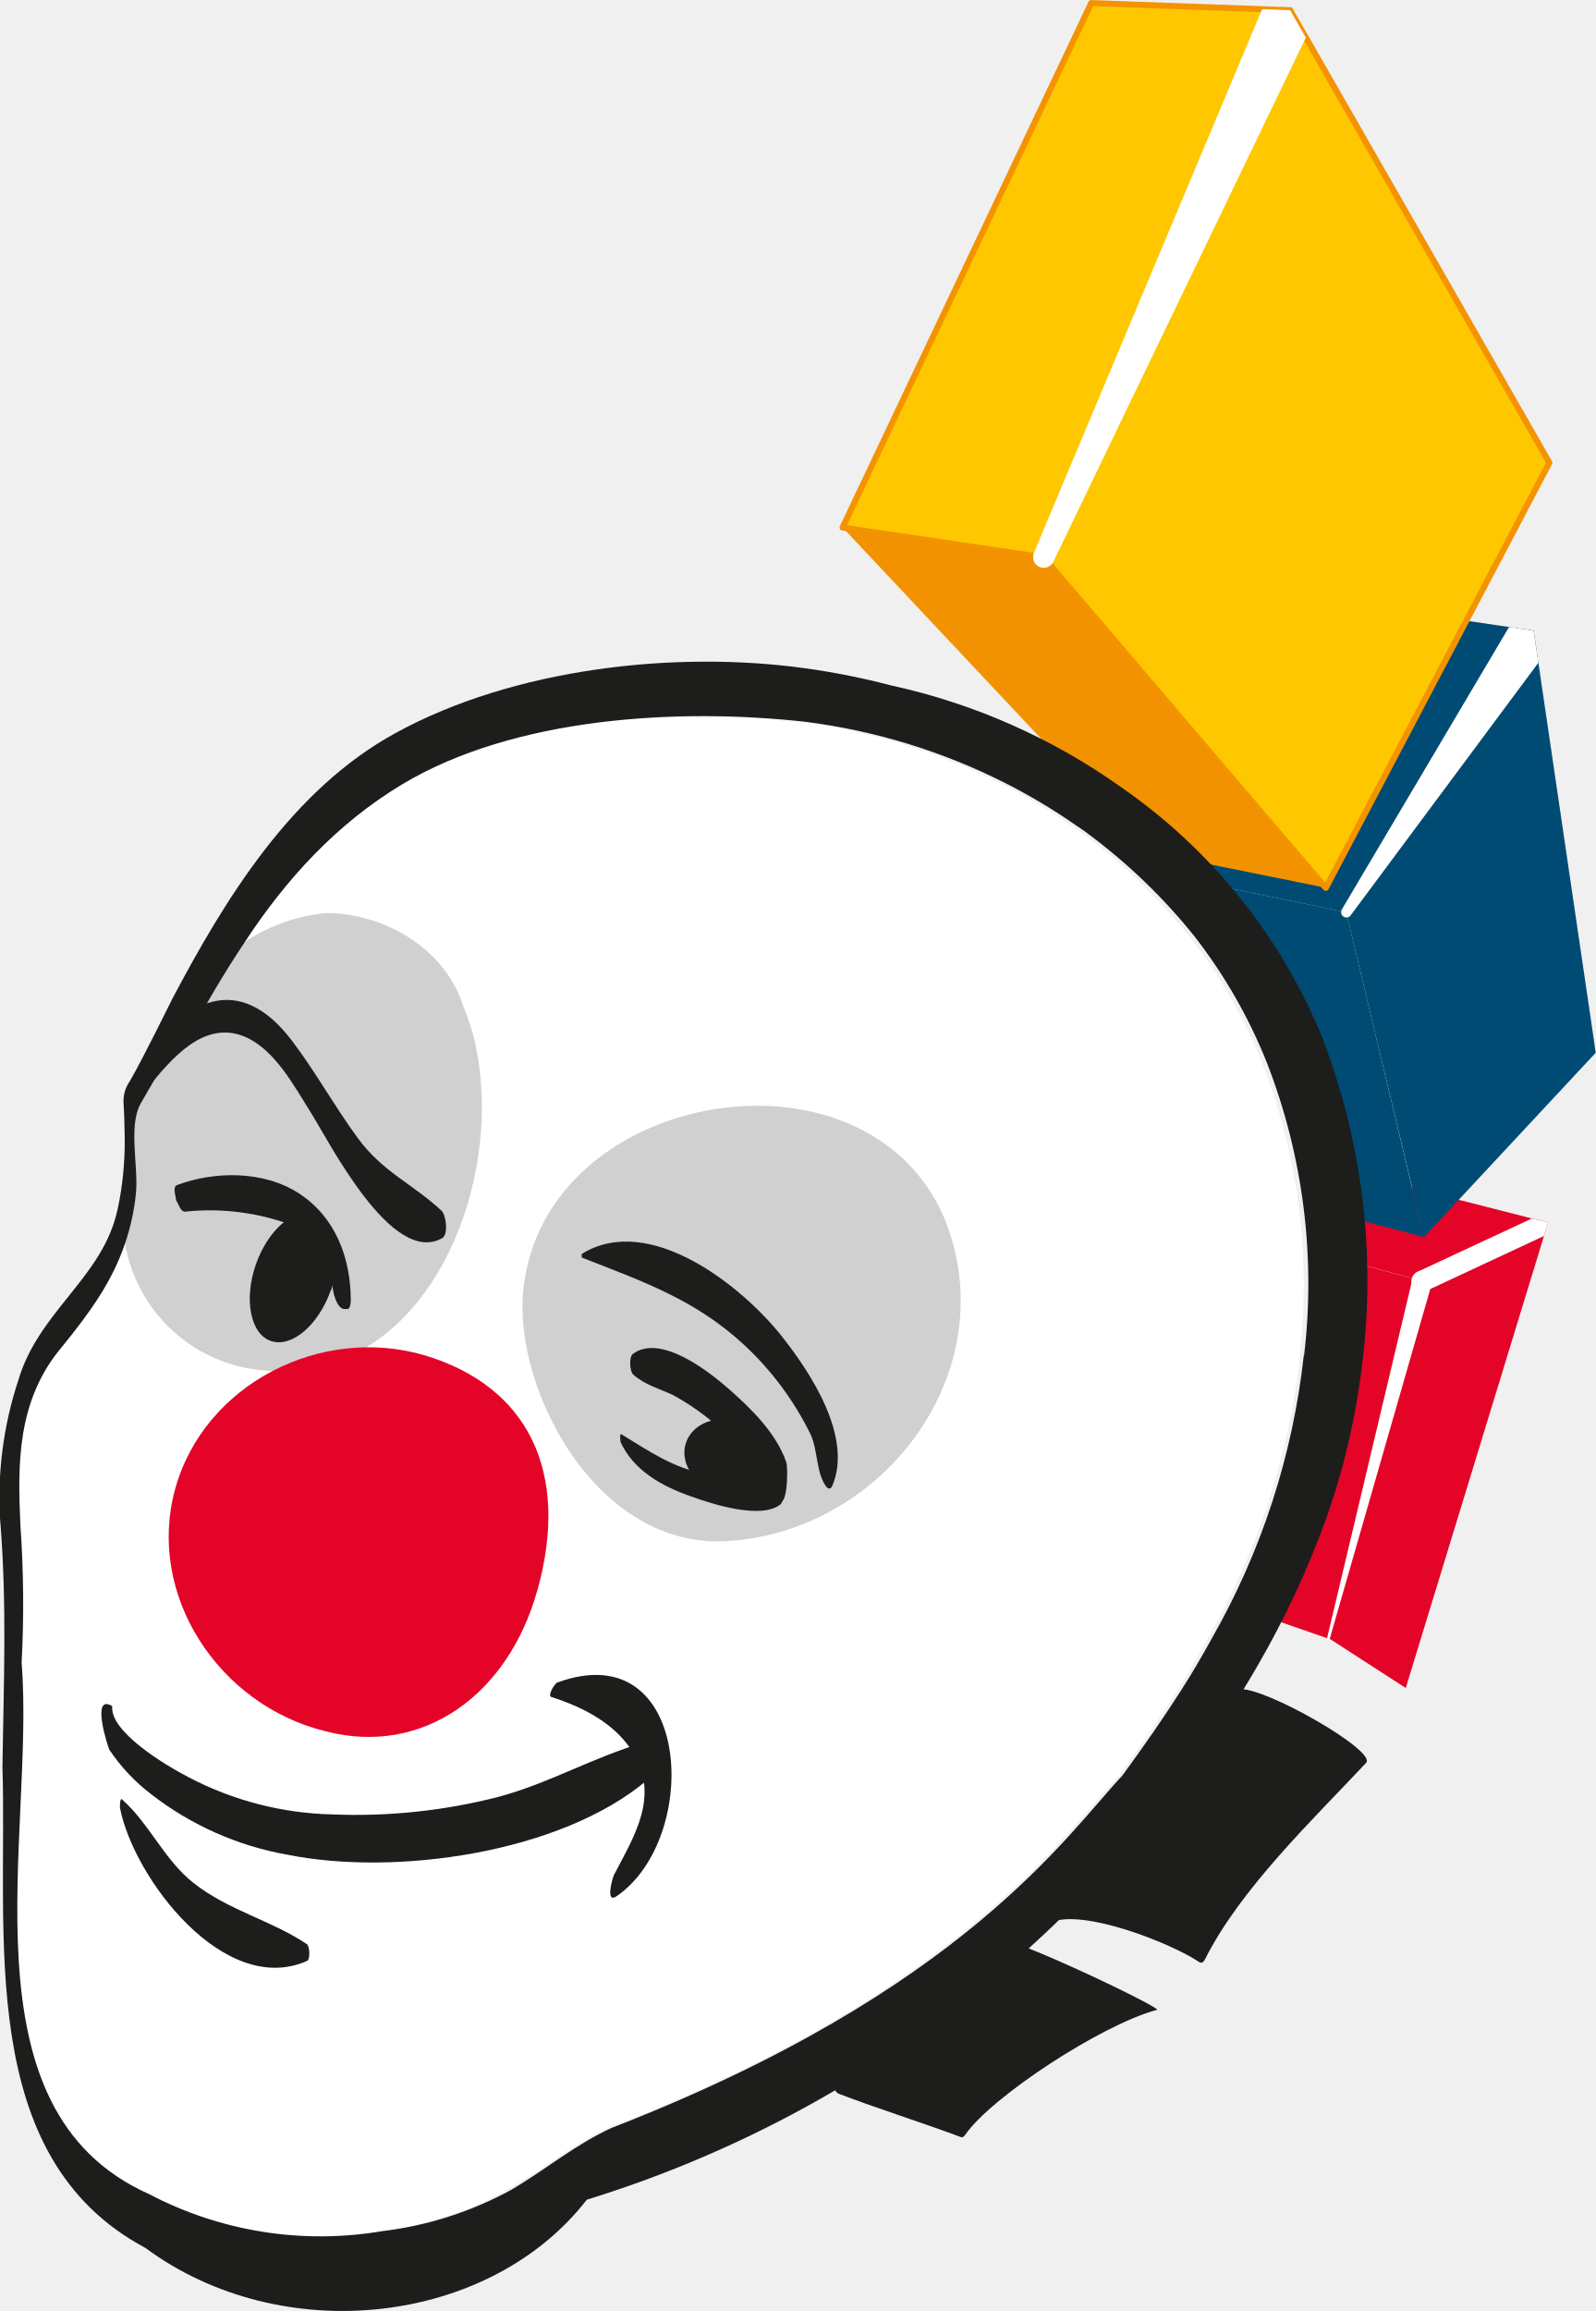
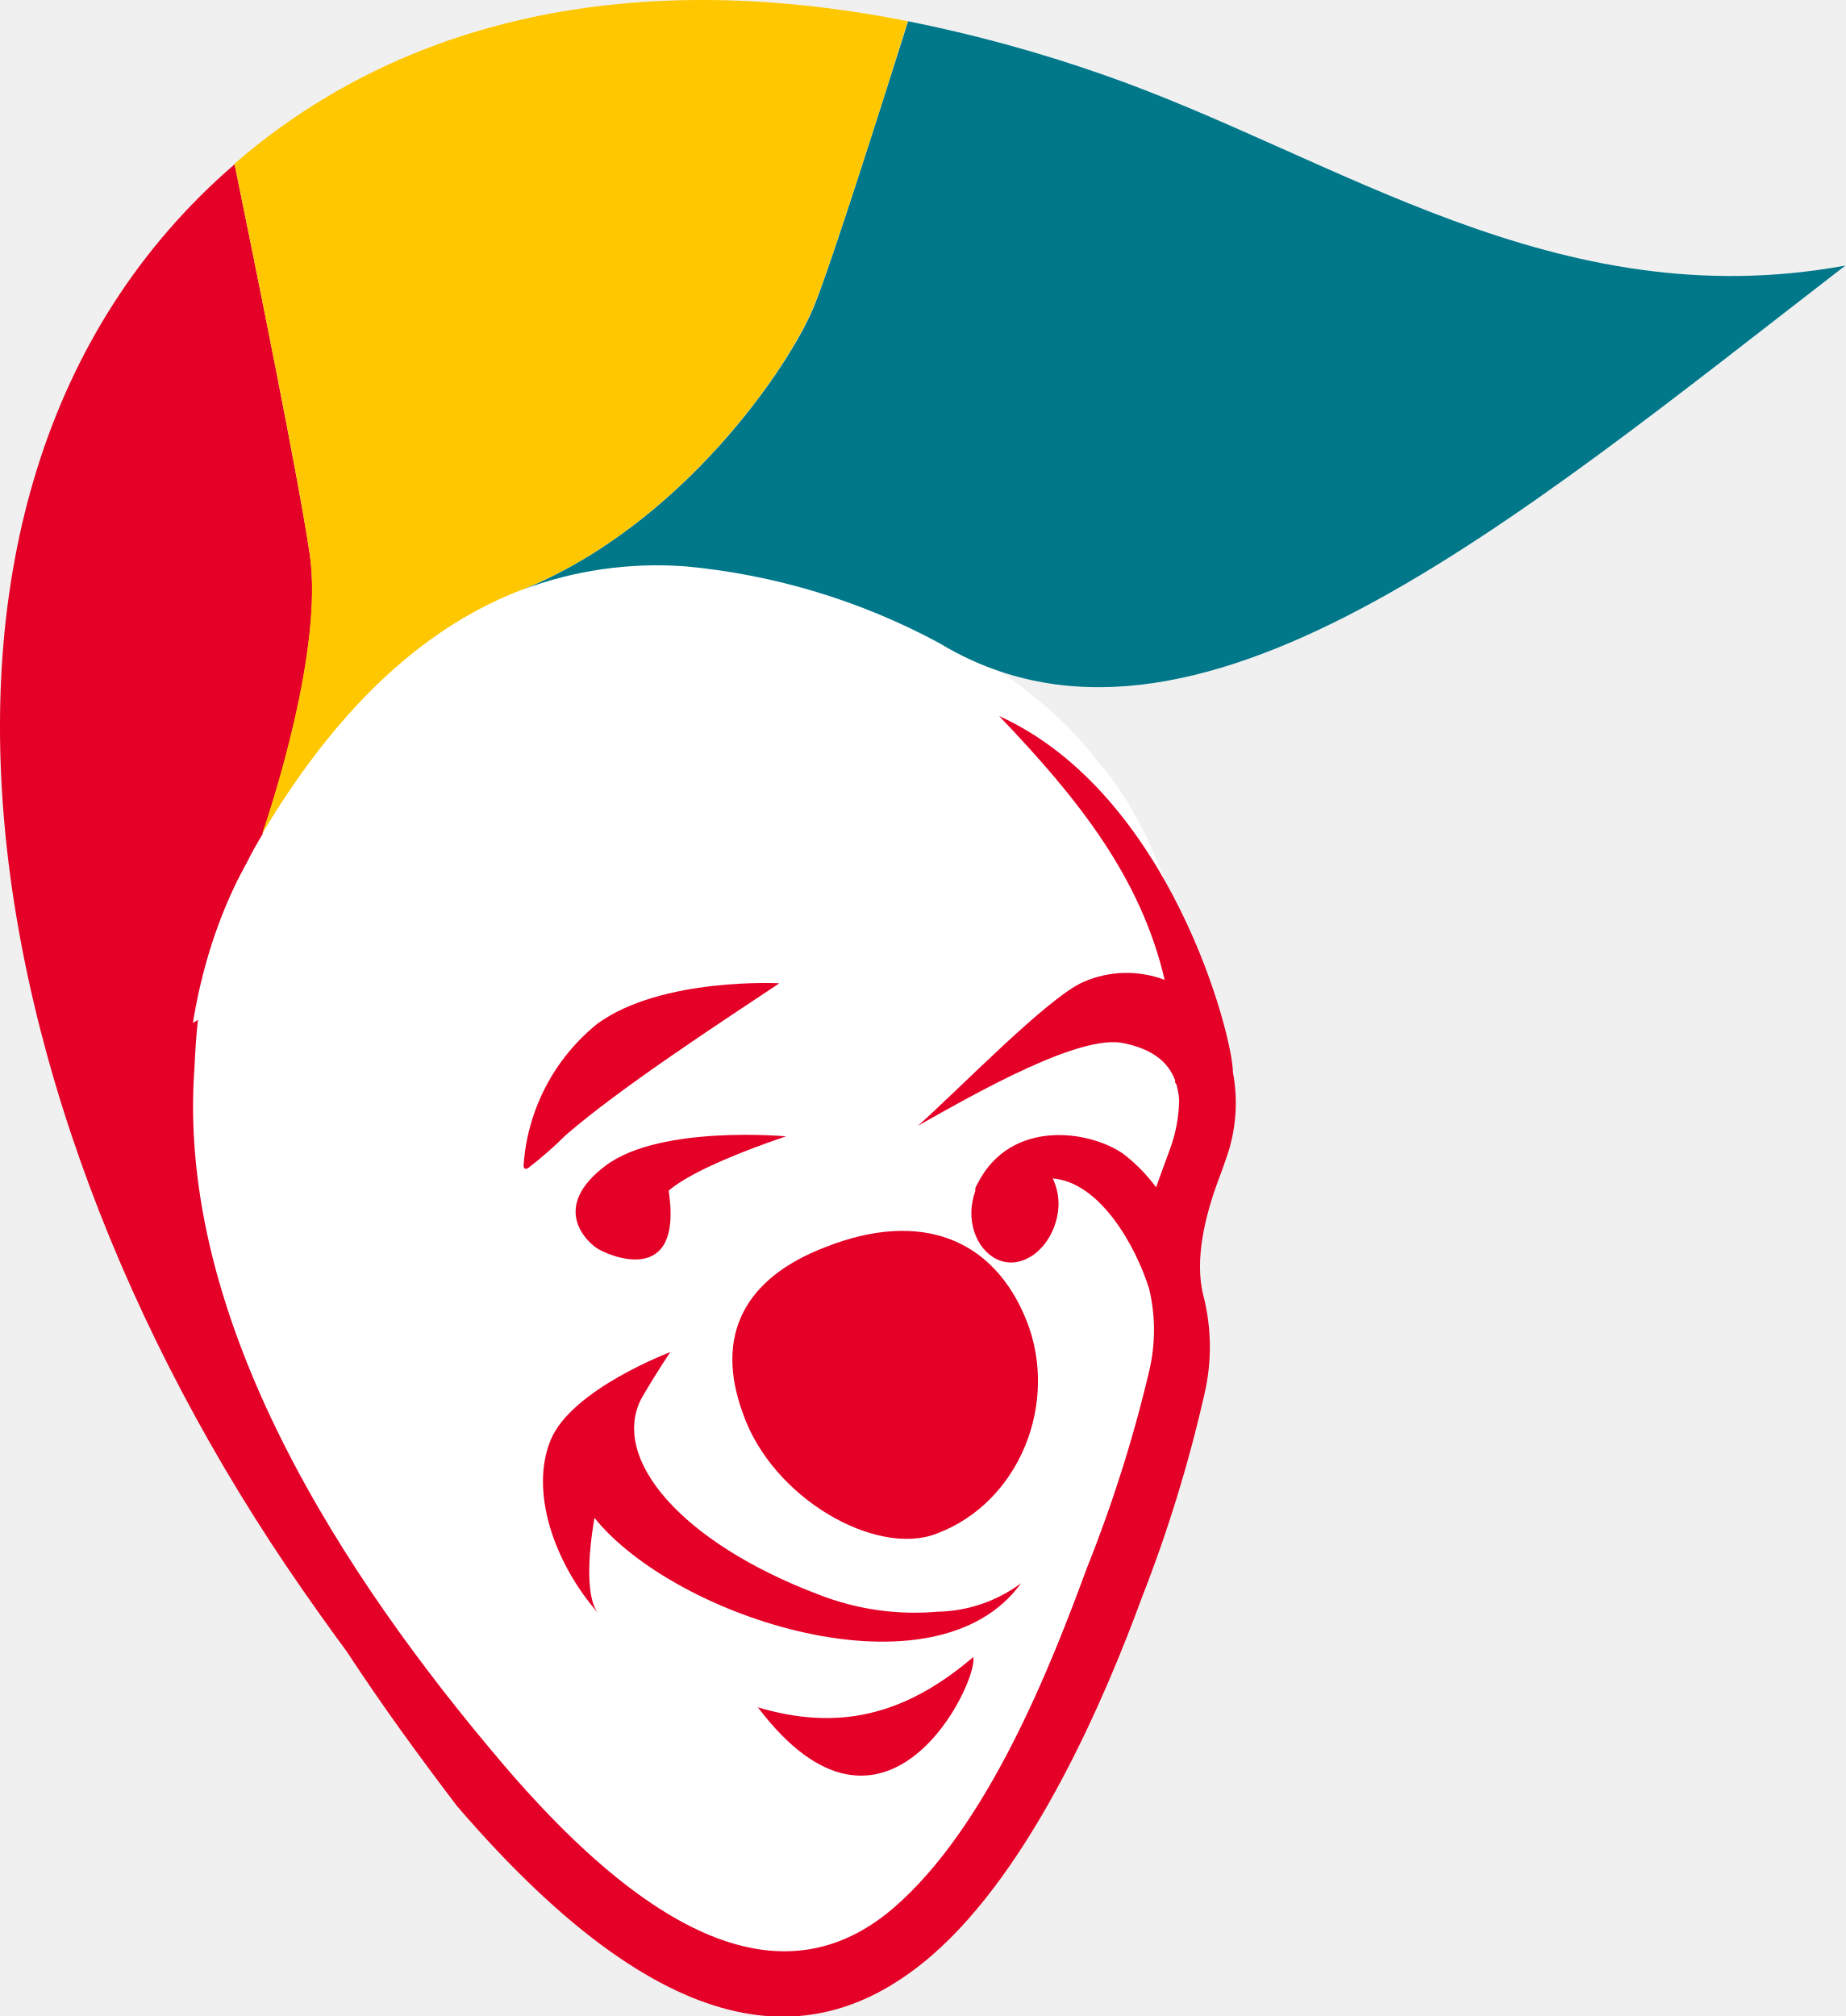
- <svg xmlns="http://www.w3.org/2000/svg" viewBox="0 0 156.31 226.31">
+ <svg xmlns="http://www.w3.org/2000/svg" viewBox="0 0 118.39 129.35">
  <defs>
-     <style>.cls-1,.cls-8{fill:none;}.cls-2{clip-path:url(#clip-path);}.cls-3{fill:#fff;}.cls-4{fill:#1d1d1b;}.cls-5{fill:#e40428;}.cls-6{fill:#004b74;}.cls-7{fill:#fec700;}.cls-8{stroke:#f39300;stroke-linecap:round;stroke-linejoin:round;stroke-width:0.59px;}.cls-9{fill:#f39200;}.cls-10{fill:#d0d0d0;}</style>
-     <clipPath id="clip-path" transform="translate(0 -0.46)">
-       <rect class="cls-1" width="156.32" height="226.77" />
-     </clipPath>
+     <style>.cls-1{fill:#fff;}.cls-2{fill:#00788a;}.cls-2,.cls-3,.cls-4{fill-rule:evenodd;}.cls-3{fill:#e40026;}.cls-4{fill:#fec700;}</style>
  </defs>
  <g id="Vrstva_2" data-name="Vrstva 2">
    <g id="Vrstva_1-2" data-name="Vrstva 1">
-       <g class="cls-2">
-         <path class="cls-3" d="M127.34,133.27A71.3,71.3,0,0,1,118.25,161c-.93,1.72-1.92,3.4-2.93,5.06-1.8,2.8-3.72,5.55-5.7,8.26-5.46,5.79-15.6,21.14-50,34.51-3.6,1.62-6.38,4-9.84,6A34.5,34.5,0,0,1,37.13,219a36.18,36.18,0,0,1-22.82-3.61C-4.47,207,3.15,180.27,1.78,163.28a110.17,110.17,0,0,0-.17-13.36c-.27-6-.38-12.3,4.16-17.59,3-3.65,5.17-6.8,6.33-10.76a22.13,22.13,0,0,0,.84-4.14c.27-2.62-.77-6.61.46-8.83,1.12-2,2.35-4.09,3.59-6.1.31.37.7.35,1.14-.49,1.61-3,3.3-6,5.2-8.89C27.45,86.9,32.42,81.3,39,77.34c11-6.6,27.14-7.53,39.59-6.12a60.23,60.23,0,0,1,19.51,6A58.57,58.57,0,0,1,105,81.33c.38.29.79.53,1.17.84a55.86,55.86,0,0,1,10.37,10.06,50,50,0,0,1,7.15,12.46,59.94,59.94,0,0,1,3.61,28.59" transform="translate(0 -0.46)" />
-         <path class="cls-4" d="M121.4,165.87c-.43,0-19.22,23.17-18.37,22.81,3.18-1.28,11.73,2.09,14.42,3.91.24.18.46,0,.58-.25,3.45-6.89,10.54-13.66,15.79-19.25,1.08-1.16-10-7.49-12.43-7.21" transform="translate(0 -0.46)" />
-         <path class="cls-4" d="M97.31,190.23c-.69.07-13.09,10.38-14.13,11.43-.8.84-2.13,3.41-1,3.84,3,1.18,8.67,3,12,4.26.18,0,.26-.11.37-.25,2.57-3.72,13.38-10.8,18.78-12.23.56-.15-14.15-7.2-15.92-7.06" transform="translate(0 -0.46)" />
-         <path class="cls-4" d="M11,167.54c-2.17-1.31-.4,4.08-.28,4.28a18.21,18.21,0,0,0,4.11,4.36,30.41,30.41,0,0,0,13.34,5.91c10.59,2.12,26.73-.16,35.2-7.29.56-.49.63-4-.28-3.7-4.86,1.38-9.3,4-14.26,5.32a56.08,56.08,0,0,1-16.3,1.72,31.85,31.85,0,0,1-14-3.61c-2.46-1.27-7.7-4.47-7.54-6.92,0,0,0-.06,0-.08" transform="translate(0 -0.46)" />
-         <path class="cls-5" d="M151.64,120.14l-12.33,5.75-.93-.26-.08,0-7.35-2-.89-.23c-.06-1.44-.16-2.9-.32-4.36l-.18,0,.18-.06.84-.35,5.77-2.32,2,.48,4.61,1.18,7.13,1.82Z" transform="translate(0 -0.46)" />
-       </g>
-       <polygon class="cls-5" points="151.64 119.68 151.24 121.03 137.7 165.3 130.13 160.41 139.05 126.43 139.32 125.43 151.64 119.68" />
-       <g class="cls-2">
-         <path class="cls-5" d="M139.32,125.89l-9.18,35-.13,0-7-2.43-.74-.24a72.62,72.62,0,0,0,6.93-20.66,70.47,70.47,0,0,0,.92-14.12l.89.23,7.42,2Z" transform="translate(0 -0.46)" />
-       </g>
-       <polygon class="cls-6" points="156.31 103.09 139.49 121.14 131.98 89.83 131.87 89.35 150.21 61.75 150.23 61.75 150.69 64.89 156.31 103.09" />
-       <polygon class="cls-6" points="150.23 61.75 131.87 89.34 131.38 89.24 131.37 89.24 115.91 86.05 114.8 85.82 114.8 85.81 114.57 85.78 114.65 85.66 115.02 85.15 115.78 84.09 121.08 76.67 133.55 59.28 143.61 60.78 147.81 61.4 147.82 61.4 150.21 61.75 150.23 61.75" />
-       <polygon class="cls-7" points="126.37 1 102.22 54.58 101.2 54.43 82.53 51.66 106.89 0.3 123.63 0.9 126.37 1" />
-       <polygon class="cls-8" points="126.37 1 102.22 54.58 101.2 54.43 82.53 51.66 106.89 0.3 123.63 0.9 126.37 1" />
-       <polygon class="cls-7" points="151.77 45.31 143.64 60.77 129.87 86.95 121.08 76.67 102.9 55.36 102.22 54.58 126.37 1 127.91 3.67 151.77 45.31" />
-       <polygon class="cls-8" points="151.77 45.31 143.64 60.77 129.87 86.95 121.08 76.67 102.9 55.36 102.22 54.58 126.37 1 127.91 3.67 151.77 45.31" />
-       <g class="cls-2">
-         <path class="cls-3" d="M151.64,120.14l-.41,1.36-11.47,5.35a1.17,1.17,0,0,1-.45.1.88.88,0,0,1-.27,0,1,1,0,0,1-.75-1.28,1,1,0,0,1,.57-.67l11.18-5.21Z" transform="translate(0 -0.46)" />
-         <path class="cls-3" d="M138.37,125.64,130,160.85a.14.14,0,0,0,.1.15.13.13,0,0,0,.16-.08l10-34.78a1,1,0,0,0-.67-1.22,1,1,0,0,0-1.22.67.11.11,0,0,1,0,0" transform="translate(0 -0.46)" />
-         <path class="cls-6" d="M139.49,121.61l-8.83-2.34-.91-.24-.18,0,.17-.07A53.87,53.87,0,0,0,114.8,86.28l1.11.23,15.46,3.18.5.11.12.5,6.32,26.44Z" transform="translate(0 -0.46)" />
-         <path class="cls-3" d="M150.69,65.36,132.3,90.1a.49.49,0,0,1-.31.2.47.47,0,0,1-.37-.07.49.49,0,0,1-.24-.53.89.89,0,0,1,.06-.18l16.38-27.66,2.4.36h0Z" transform="translate(0 -0.46)" />
-       </g>
-       <polygon class="cls-9" points="82.54 51.66 102.22 54.58 129.87 86.94 112.38 83.4 82.54 51.66" />
-       <g class="cls-2">
-         <path class="cls-3" d="M127.91,4.14,103.18,55.47a.86.86,0,0,1-.28.35,1,1,0,0,1-1.06.16,1.05,1.05,0,0,1-.64-1.1,1,1,0,0,1,.07-.27L123.63,1.36l2.74.1Z" transform="translate(0 -0.46)" />
-         <path class="cls-10" d="M46.59,102.8A21.81,21.81,0,0,0,45.38,99c-1.9-6-8.17-9.13-13.43-9.13A17.47,17.47,0,0,0,24,92.68l-.68.46C21.43,96,19.74,99,18.14,102c-.44.83-.84.86-1.14.48-1.23,2-2.47,4-3.59,6.1-1.24,2.22-.2,6.21-.46,8.82a22.66,22.66,0,0,1-.84,4.14c0,.24.09.48.14.7a15,15,0,0,0,13,12.36,17.41,17.41,0,0,0,6.23-.37c12-3,17.73-19.37,15.09-31.47" transform="translate(0 -0.46)" />
-         <path class="cls-10" d="M87.93,113.46c-11.25-9.73-34.11-3.82-36.54,12.38-1.66,9.45,6.51,26.29,19.77,25.54,15-.85,26.56-15.76,21.9-30.1a17.28,17.28,0,0,0-5.12-7.82" transform="translate(0 -0.46)" />
-         <path class="cls-4" d="M57.07,123.64c5.94,2.33,11.06,4.1,15.84,8.54a29.91,29.91,0,0,1,6.44,8.64c.79,1.6.55,3.75,1.55,5.18.19.26.44.35.61,0,2.07-4.77-2.09-11.09-4.89-14.63-3.94-5-13-12.18-19.59-8.14-.09,0-.05.39,0,.43" transform="translate(0 -0.46)" />
-         <path class="cls-4" d="M14.47,107c2.27-2.8,5.51-6.74,9.55-5,2.88,1.24,4.76,4.76,6.35,7.28,1.89,3,8,15.2,12.94,12.43.64-.36.38-2.27-.06-2.69-2.83-2.63-5.81-3.81-8.24-7.16-2.26-3.09-4.11-6.45-6.42-9.5-5.12-6.72-10.41-4.16-14.75,2-.41.6-.09,3.53.64,2.64" transform="translate(0 -0.46)" />
-         <path class="cls-4" d="M11.75,177.49c1.32,6.85,10.2,18.59,18.32,15,.36-.16.25-1.44,0-1.64-3.55-2.37-7.7-3.3-11.12-6-2.89-2.29-4.3-5.79-7-8.18-.22-.2-.21.78-.2.84" transform="translate(0 -0.46)" />
-         <path class="cls-4" d="M17.27,118c0,.1.11.2.15.3.12.27.35.86.73.81a23,23,0,0,1,9.51,1,9.22,9.22,0,0,1,4,2.53c1,1.16.66,3.19,1.07,4.65.12.43.45,1.35,1,1.36h.3c.29,0,.33-.68.33-.83,0-4.18-1.5-8.18-5.1-10.51-3.43-2.22-8.25-2.19-11.94-.79-.36.13-.18.86-.13,1.09a1.71,1.71,0,0,0,.07.4" transform="translate(0 -0.46)" />
-         <path class="cls-4" d="M32.41,126.79c-1.21,3.44-3.81,5.65-5.84,5s-2.71-4.06-1.51-7.5,3.79-5.64,5.84-4.94,2.71,4.06,1.52,7.49" transform="translate(0 -0.46)" />
-         <path class="cls-4" d="M75.34,144.49c-.66,1.87-3,2.75-5.25,2s-3.54-2.92-2.88-4.79,3-2.75,5.24-2,3.54,2.92,2.89,4.79" transform="translate(0 -0.46)" />
-         <path class="cls-4" d="M54,166.64c3.14,1,6.33,2.63,8.06,5.53,2.53,4.25.07,8.09-1.9,11.86-.16.29-.9,2.91.24,2.12,8.36-5.73,7.37-25.74-5.8-20.93-.26.09-1,1.28-.6,1.42" transform="translate(0 -0.46)" />
-         <path class="cls-5" d="M52.62,156.24C49.78,166.4,41.45,172.48,31.89,170c-10.5-2.57-17.57-13.38-14.74-23.7s14.34-16.12,24.47-13.11c10,3,14.31,11.32,11,23.08" transform="translate(0 -0.46)" />
-         <path class="cls-4" d="M62.05,135.08c1.1,1,2.58,1.38,3.89,2a24.35,24.35,0,0,1,3.92,2.68c2.66,2.12,4.42,4.73,6.3,7.49.95,1.38,1.08-3,.85-3.63-1-2.84-3.4-5.19-5.63-7.15-2-1.76-6.7-5.41-9.38-3.43-.42.31-.3,1.68,0,2" transform="translate(0 -0.46)" />
-         <path class="cls-4" d="M60.74,141.57C62,144.44,64.83,146,67.69,147c2.08.75,6.91,2.32,8.8.75a1.85,1.85,0,0,0,0-2c-.9-.57-1.66-.36-2.7-.37a23.69,23.69,0,0,1-4.56-.53c-3.32-.65-5.6-2.25-8.37-3.94-.17-.11-.11.58-.07.66" transform="translate(0 -0.46)" />
-         <path class="cls-4" d="M127.71,133.2A71.66,71.66,0,0,1,118.65,161c-.95,1.72-1.92,3.39-3,5.06-1.78,2.79-3.72,5.55-5.69,8.25-5.44,5.79-15.61,21.15-50,34.51-3.59,1.63-6.36,4-9.82,6.05a35,35,0,0,1-12.7,4.08,36.12,36.12,0,0,1-22.82-3.62c-18.75-8.34-11.16-35.08-12.5-52.07A108.71,108.71,0,0,0,2,149.86c-.27-6-.38-12.3,4.13-17.58,2.78-3.42,4.86-6.36,6.1-10a21.77,21.77,0,0,0,1.08-4.91c.28-2.61-.77-6.6.46-8.83,1.14-2,2.35-4.09,3.59-6.09.33.37.72.35,1.14-.49A101.26,101.26,0,0,1,24,92.68c4-6.09,8.94-11.53,15.39-15.41,11-6.6,27.12-7.52,39.57-6.12a60.16,60.16,0,0,1,19.52,6,57.84,57.84,0,0,1,6.93,4.14c.4.29.82.53,1.19.84A56.32,56.32,0,0,1,117,92.15a50.79,50.79,0,0,1,7.13,12.46,59.66,59.66,0,0,1,3.61,28.59m1.92-30.81a55.22,55.22,0,0,0-19.78-24.8,61.41,61.41,0,0,0-22.56-10A72.18,72.18,0,0,0,79,65.92c-12.88-1.81-28.68,0-40.19,6.29C28.63,77.74,22.1,88.39,16.88,98.27c-.19.37-2.91,5.92-4.16,8.06a3.38,3.38,0,0,0-.62,2.13c.07,1,.09,2.09.11,3.1a31.61,31.61,0,0,1-.51,6.43,0,0,0,0,1,0,0,16.18,16.18,0,0,1-.37,1.65c-1.68,6.14-7.62,9.45-9.54,16A36.59,36.59,0,0,0,0,149.11c.71,8.54.35,16.35.24,24.34.52,16.44-2.75,38.21,14,47.14,13.38,9.9,33.7,7.59,43.24-4.72a115.19,115.19,0,0,0,65.74-52.35,89.27,89.27,0,0,0,6.65-14.26,70,70,0,0,0,3.59-15.45,65.91,65.91,0,0,0-3.83-31.43" transform="translate(0 -0.46)" />
-       </g>
+       <path class="cls-1" d="M12.49,58.79a40.13,40.13,0,0,0-1.31,16.38c.11,1.1.26,2.18.42,3.27.33,1.85.73,3.69,1.16,5.53,1.58,4.19,3.52,14.37,18.46,28.78A63.2,63.2,0,0,1,35,118a19.53,19.53,0,0,0,5.7,4.87A20.44,20.44,0,0,0,53.36,126c11.56-.25,13.42-15.8,17.82-24.33a60.66,60.66,0,0,1,3-6.9c1.44-3.05,2.87-6.31,1.66-10a17.12,17.12,0,0,1-1-7,12.19,12.19,0,0,1,.47-2.33c.43-1.42,1.83-3.27,1.67-4.69.86-5.74-2-16.82-6.5-21.81-4.26-5.81-12.46-9.8-19.23-11.78A33.88,33.88,0,0,0,39.86,36a33.08,33.08,0,0,0-4.51.64c-.26.07-.52.1-.78.18a31.54,31.54,0,0,0-7.57,3,28.23,28.23,0,0,0-6.43,4.92,33.66,33.66,0,0,0-8.08,14.07" />
+       <path class="cls-2" d="M58.24,1.36A93,93,0,0,1,70.8,4.8c15,5.24,29,15.64,47.59,12.24C97,33.55,76.45,51.08,60.24,41.25A42.58,42.58,0,0,0,44,36.34a24.58,24.58,0,0,0-10.52,1.51v0C43.75,33.7,50.71,23.46,52.26,19.57c1.13-2.82,4.32-12.9,6-18.21" />
+       <path class="cls-3" d="M27.53,107.85s-3.22.74-4.8-1.31c-24.43-31.87-32.4-74.67-7.68-96,1.46,7.14,4.13,20.31,4.83,25.07.88,6-2.42,16.09-3.05,17.94-.35.58-.7,1.19-1,1.81C11.39,63.26,6.37,83,27.53,107.85" />
+       <path class="cls-4" d="M15.05,10.5c10-8.67,24.38-12.86,43.19-9.14-1.66,5.31-4.85,15.39-6,18.21-1.55,3.89-8.51,14.13-18.73,18.26v0c-6,2.28-11.64,7.19-16.69,15.66.63-1.85,3.93-11.92,3.05-17.94-.7-4.76-3.37-17.93-4.83-25.07" />
+       <path class="cls-3" d="M50,63.09c-4,2.66-10.21,6.72-13.68,9.72a25.55,25.55,0,0,1-2.43,2.13c-.15.09-.29.08-.3-.14a12.78,12.78,0,0,1,4.74-9.12c4.12-3,11.73-2.59,11.67-2.59m-1.43,46.44c5.14,1.54,9.42.59,13.87-3.21C62.81,107.85,56.85,120.42,48.61,109.53Zm-5.55-22.8s-.9,1.32-1.87,3c-2,3.85,2.53,9.23,11.37,12.58a16.86,16.86,0,0,0,7.63,1.1,9.25,9.25,0,0,0,5.36-1.83c-5.51,7.65-22.2,2.25-27.37-4.19-.43,2.47-.55,5.17.25,6.13-2.87-3.27-4.41-7.86-3.06-11.13S43.06,86.73,43.06,86.73Zm7.41-13.82s-8.1-.75-11.59,1.89-1.27,4.79-.57,5.27,5.59,2.63,4.63-3.68c1.55-1.33,5.37-2.73,6.89-3.26ZM12.7,65.44c-.11,1-.18,2-.22,3-1.23,16.4,9.76,32.94,19.7,44.64,11.3,13.3,19.27,14.36,25.12,9.36,6.13-5.26,10.18-15.72,12.43-21.83a89,89,0,0,0,4-12.65,11.41,11.41,0,0,0,0-5.25c-.85-2.74-3.14-6.85-6.19-7.1a3.85,3.85,0,0,1,.37,1.79C67.8,79.32,66.48,80.9,65,81s-2.74-1.41-2.68-3.29a4.48,4.48,0,0,1,.25-1.29.49.49,0,0,0,0-.11l0-.07a3.59,3.59,0,0,1,.17-.34c2.12-4.12,7.14-3.39,9.32-1.87a10.53,10.53,0,0,1,2.11,2.15c.12-.35.26-.71.39-1.08s.37-1,.53-1.45a9.52,9.52,0,0,0,.56-3.06s0,0,0,0a4.86,4.86,0,0,0-.17-1l-.09-.14v-.14c-.46-1.22-1.51-2-3.26-2.37-2.79-.65-9.45,3.16-13.24,5.29,2.52-2.21,8.36-8.28,10.65-9.24a6.89,6.89,0,0,1,5.18-.12c-1.53-6.58-5.56-11.64-10.62-16.93,11,5,15,20.57,15,22.86a10.58,10.58,0,0,1-.42,5.49c-.2.58-.37,1.05-.54,1.5-.79,2.14-1.53,5-.94,7.32a13.27,13.27,0,0,1,.06,6.39,91.06,91.06,0,0,1-4,13c-2.32,6.32-7,17.38-13.52,23-6.86,5.88-16.28,6.83-30.42-9.62-2.28-3-4.72-6.32-7.09-9.94A114.78,114.78,0,0,1,4.48,70.27Z" />
+       <path class="cls-3" d="M53,80c-5.27,2-7.16,5.71-5.34,10.68,1.89,5.47,8.56,9.23,12.43,7.72,5.35-2,7.87-8.44,5.76-13.69S59.07,77.62,53,80" />
    </g>
  </g>
</svg>
